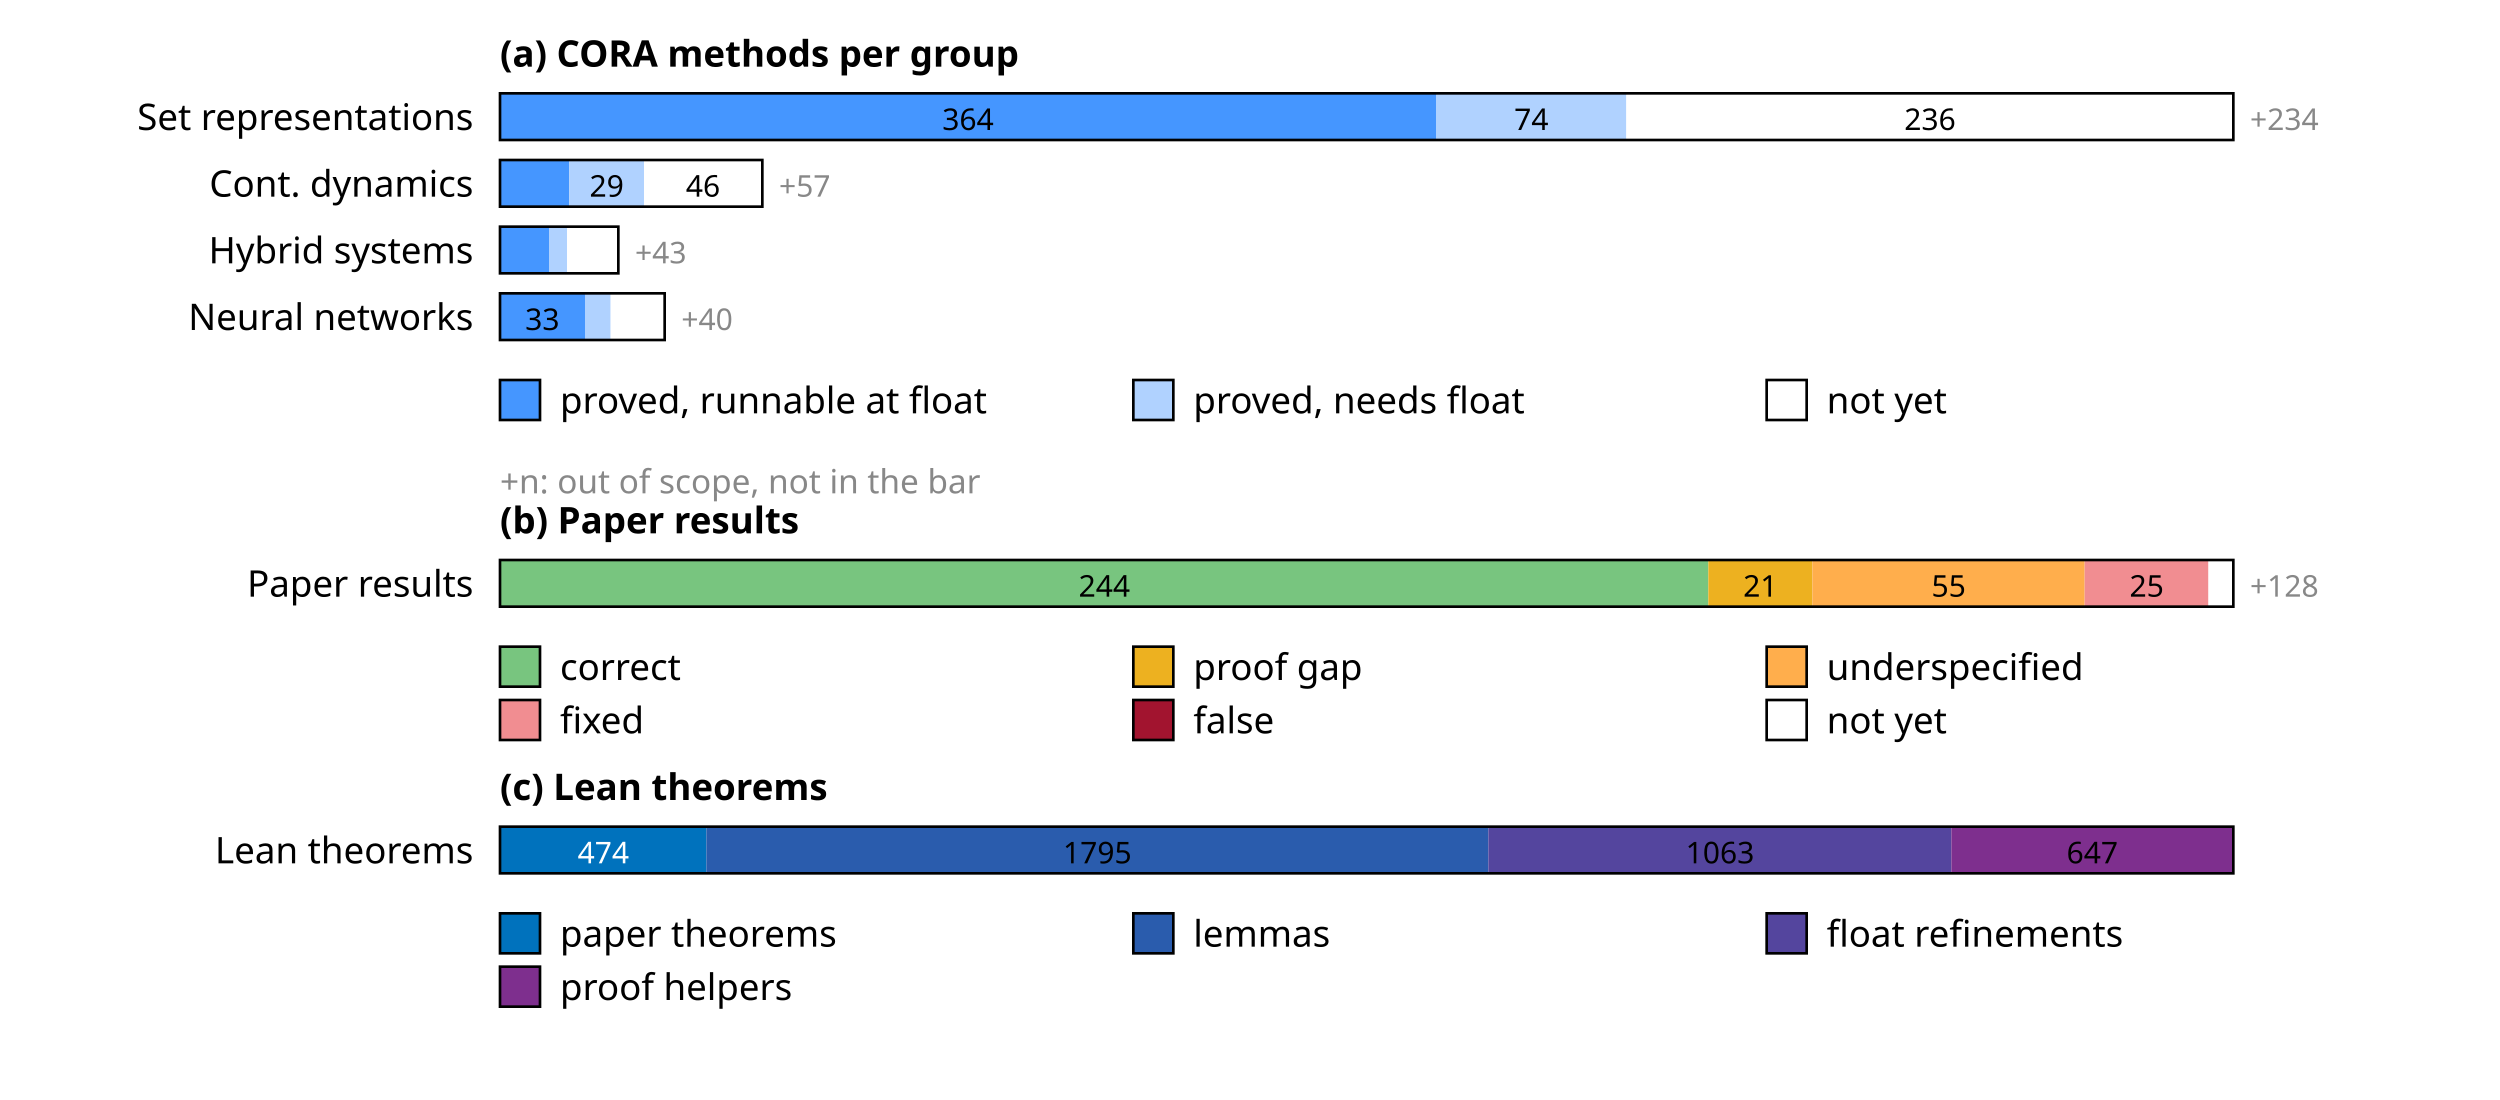
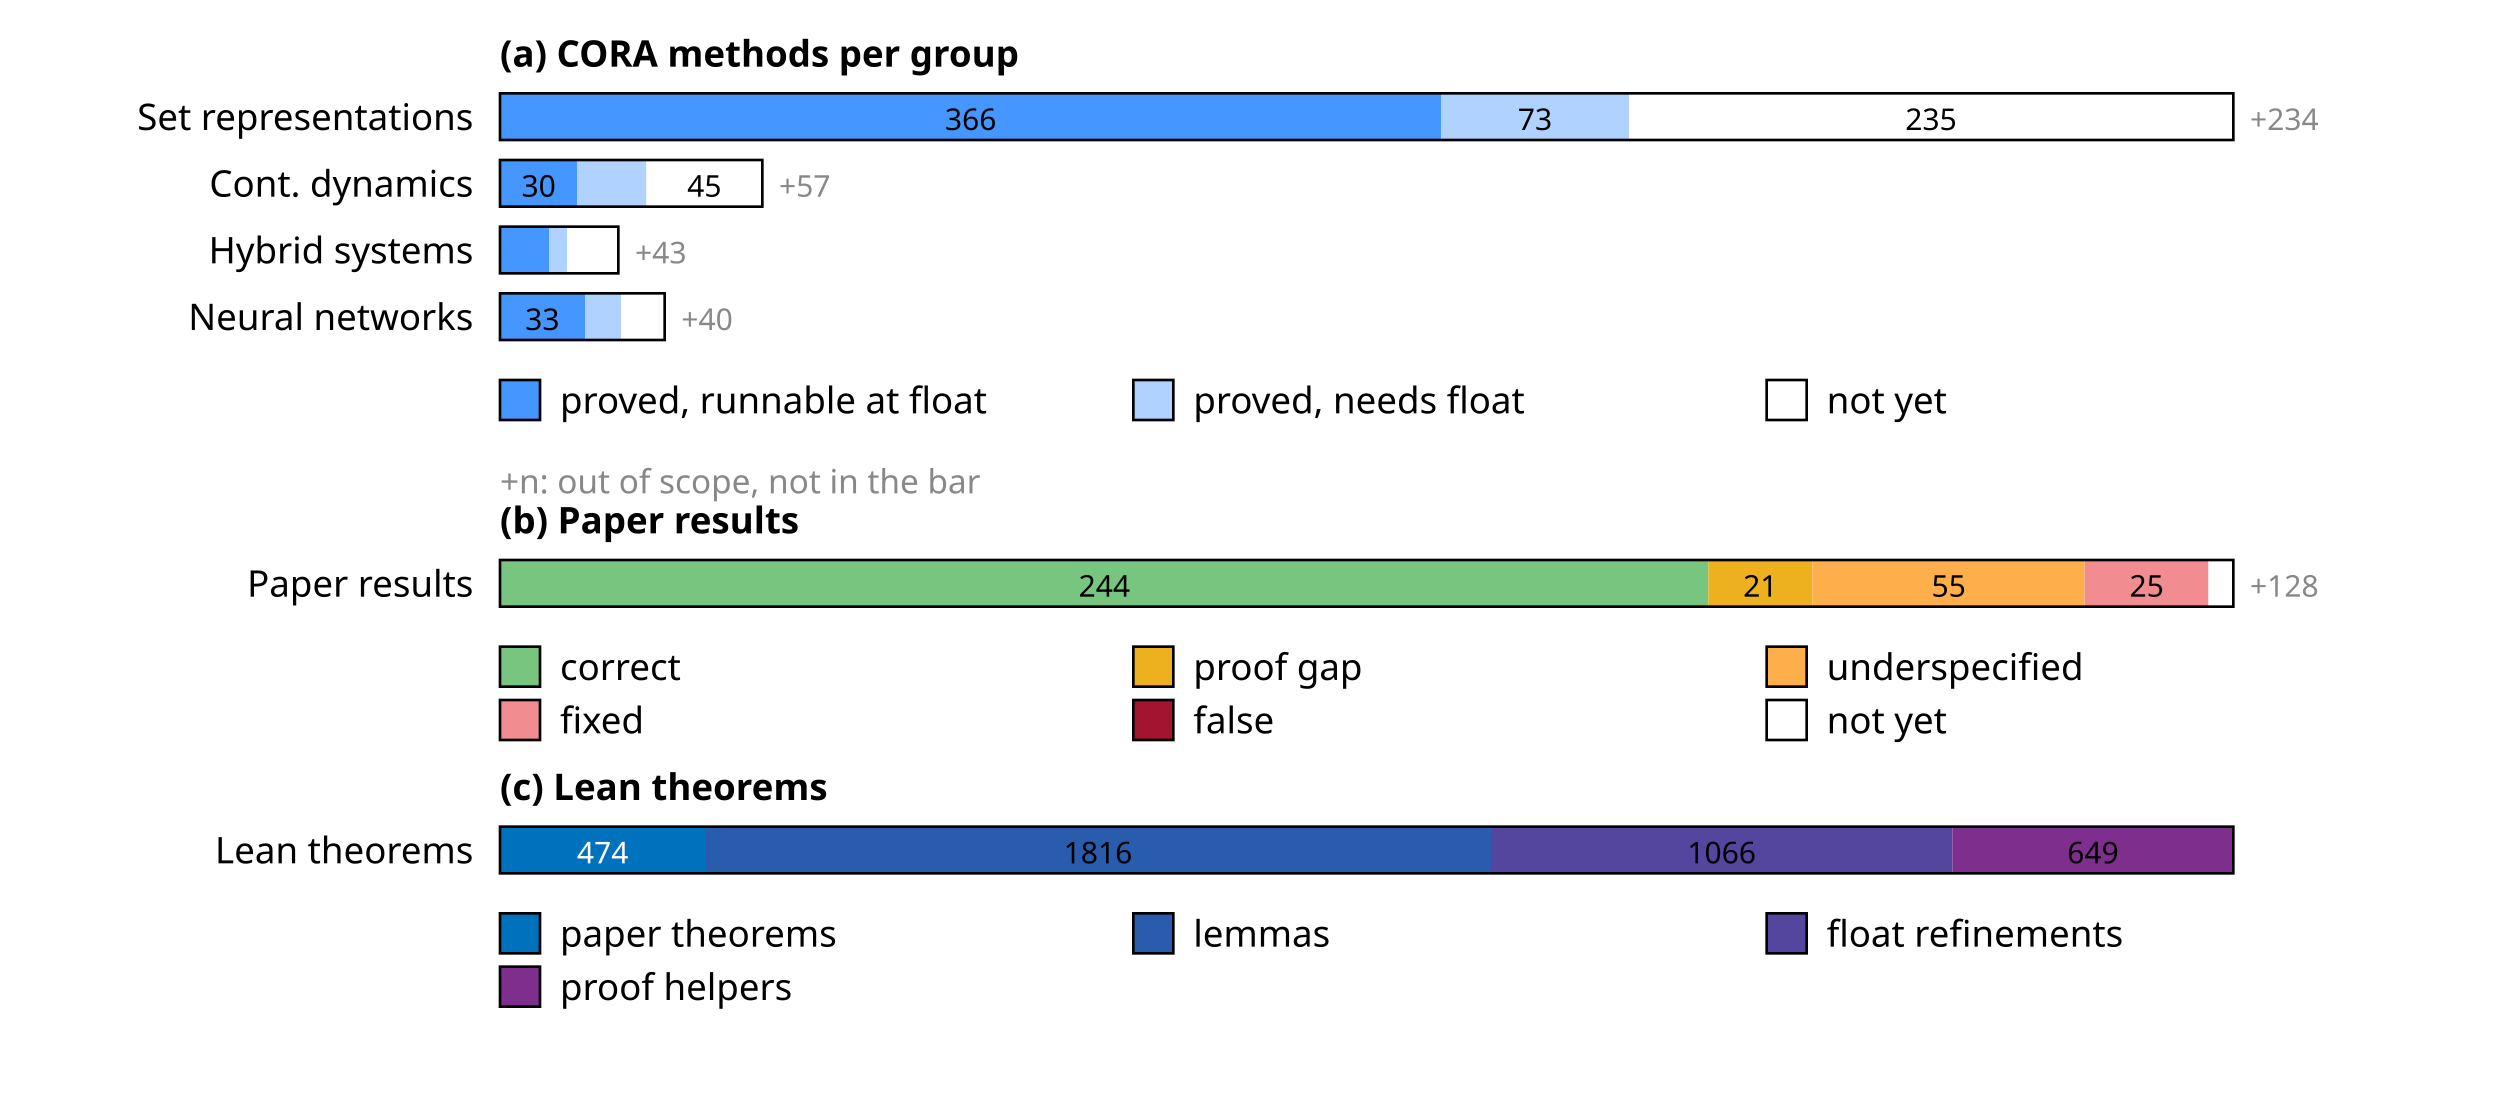
<svg xmlns="http://www.w3.org/2000/svg" width="750" height="330" font-family="sans-serif" font-size="11">
  <rect width="100%" height="100%" fill="white" />
  <text x="150" y="20" font-weight="bold">(a) CORA methods per group</text>
  <text x="142" y="39" text-anchor="end">Set representations</text>
-   <rect x="150.0" y="28" width="280.8" height="14" fill="rgb(69,150,255)" />
-   <text x="290.4" y="39" text-anchor="middle" font-size="9" fill="#000">364</text>
-   <rect x="430.8" y="28" width="57.1" height="14" fill="rgb(176,210,255)" />
-   <text x="459.4" y="39" text-anchor="middle" font-size="9" fill="#000">74</text>
-   <rect x="487.9" y="28" width="182.1" height="14" fill="rgb(255,255,255)" />
-   <text x="579.0" y="39" text-anchor="middle" font-size="9" fill="#000">236</text>
+   <rect x="150.0" y="28" width="282.4" height="14" fill="rgb(69,150,255)" />
+   <text x="291.2" y="39" text-anchor="middle" font-size="9" fill="#000">366</text>
+   <rect x="432.4" y="28" width="56.3" height="14" fill="rgb(176,210,255)" />
+   <text x="460.5" y="39" text-anchor="middle" font-size="9" fill="#000">73</text>
+   <rect x="488.7" y="28" width="181.3" height="14" fill="rgb(255,255,255)" />
+   <text x="579.3" y="39" text-anchor="middle" font-size="9" fill="#000">235</text>
  <rect x="150" y="28" width="520.0" height="14" fill="none" stroke="#000" stroke-width="0.8" />
  <text x="675.0" y="39" font-size="9" fill="#888">+234</text>
  <text x="142" y="59" text-anchor="end">Cont. dynamics</text>
-   <rect x="150.0" y="48" width="20.8" height="14" fill="rgb(69,150,255)" />
-   <rect x="170.8" y="48" width="22.4" height="14" fill="rgb(176,210,255)" />
-   <text x="182.0" y="59" text-anchor="middle" font-size="9" fill="#000">29</text>
-   <rect x="193.2" y="48" width="35.5" height="14" fill="rgb(255,255,255)" />
-   <text x="210.9" y="59" text-anchor="middle" font-size="9" fill="#000">46</text>
+   <rect x="150.0" y="48" width="23.1" height="14" fill="rgb(69,150,255)" />
+   <text x="161.6" y="59" text-anchor="middle" font-size="9" fill="#000">30</text>
+   <rect x="173.1" y="48" width="20.8" height="14" fill="rgb(176,210,255)" />
+   <rect x="194.0" y="48" width="34.7" height="14" fill="rgb(255,255,255)" />
+   <text x="211.3" y="59" text-anchor="middle" font-size="9" fill="#000">45</text>
  <rect x="150" y="48" width="78.7" height="14" fill="none" stroke="#000" stroke-width="0.8" />
  <text x="233.7" y="59" font-size="9" fill="#888">+57</text>
  <text x="142" y="79" text-anchor="end">Hybrid systems</text>
  <rect x="150.0" y="68" width="14.7" height="14" fill="rgb(69,150,255)" />
  <rect x="164.7" y="68" width="5.4" height="14" fill="rgb(176,210,255)" />
  <rect x="170.1" y="68" width="15.4" height="14" fill="rgb(255,255,255)" />
  <rect x="150" y="68" width="35.5" height="14" fill="none" stroke="#000" stroke-width="0.8" />
  <text x="190.5" y="79" font-size="9" fill="#888">+43</text>
  <text x="142" y="99" text-anchor="end">Neural networks</text>
  <rect x="150.0" y="88" width="25.5" height="14" fill="rgb(69,150,255)" />
  <text x="162.7" y="99" text-anchor="middle" font-size="9" fill="#000">33</text>
-   <rect x="175.5" y="88" width="7.7" height="14" fill="rgb(176,210,255)" />
-   <rect x="183.2" y="88" width="16.2" height="14" fill="rgb(255,255,255)" />
+   <rect x="175.5" y="88" width="10.8" height="14" fill="rgb(176,210,255)" />
+   <rect x="186.3" y="88" width="13.1" height="14" fill="rgb(255,255,255)" />
  <rect x="150" y="88" width="49.4" height="14" fill="none" stroke="#000" stroke-width="0.8" />
  <text x="204.4" y="99" font-size="9" fill="#888">+40</text>
  <rect x="150" y="114" width="12" height="12" fill="rgb(69,150,255)" stroke="#000" stroke-width="0.8" />
  <text x="168" y="124">proved, runnable at float</text>
  <rect x="340" y="114" width="12" height="12" fill="rgb(176,210,255)" stroke="#000" stroke-width="0.8" />
  <text x="358" y="124">proved, needs float</text>
  <rect x="530" y="114" width="12" height="12" fill="rgb(255,255,255)" stroke="#000" stroke-width="0.8" />
  <text x="548" y="124">not yet</text>
  <text x="150" y="148" font-size="10" fill="#888">+n: out of scope, not in the bar</text>
  <text x="150" y="160" font-weight="bold">(b) Paper results</text>
  <text x="142" y="179" text-anchor="end">Paper results</text>
  <rect x="150.0" y="168" width="362.5" height="14" fill="rgb(120,197,127)" />
  <text x="331.3" y="179" text-anchor="middle" font-size="9" fill="#000">244</text>
  <rect x="512.5" y="168" width="31.2" height="14" fill="rgb(237,177,32)" />
  <text x="528.1" y="179" text-anchor="middle" font-size="9" fill="#000">21</text>
  <rect x="543.7" y="168" width="81.7" height="14" fill="rgb(255,174,76)" />
  <text x="584.6" y="179" text-anchor="middle" font-size="9" fill="#000">55</text>
  <rect x="625.4" y="168" width="37.1" height="14" fill="rgb(241,141,145)" />
  <text x="644.0" y="179" text-anchor="middle" font-size="9" fill="#000">25</text>
  <rect x="662.6" y="168" width="7.4" height="14" fill="rgb(255,255,255)" />
  <rect x="150" y="168" width="520.0" height="14" fill="none" stroke="#000" stroke-width="0.8" />
  <text x="675.0" y="179" font-size="9" fill="#888">+128</text>
  <rect x="150" y="194" width="12" height="12" fill="rgb(120,197,127)" stroke="#000" stroke-width="0.8" />
  <text x="168" y="204">correct</text>
  <rect x="340" y="194" width="12" height="12" fill="rgb(237,177,32)" stroke="#000" stroke-width="0.8" />
  <text x="358" y="204">proof gap</text>
  <rect x="530" y="194" width="12" height="12" fill="rgb(255,174,76)" stroke="#000" stroke-width="0.8" />
  <text x="548" y="204">underspecified</text>
  <rect x="150" y="210" width="12" height="12" fill="rgb(241,141,145)" stroke="#000" stroke-width="0.8" />
  <text x="168" y="220">fixed</text>
  <rect x="340" y="210" width="12" height="12" fill="rgb(162,20,47)" stroke="#000" stroke-width="0.8" />
  <text x="358" y="220">false</text>
  <rect x="530" y="210" width="12" height="12" fill="rgb(255,255,255)" stroke="#000" stroke-width="0.8" />
  <text x="548" y="220">not yet</text>
  <text x="150" y="240" font-weight="bold">(c) Lean theorems</text>
  <text x="142" y="259" text-anchor="end">Lean theorems</text>
-   <rect x="150.0" y="248" width="61.9" height="14" fill="rgb(0,114,189)" />
-   <text x="181.0" y="259" text-anchor="middle" font-size="9" fill="#fff">474</text>
-   <rect x="211.9" y="248" width="234.6" height="14" fill="rgb(42,92,173)" />
-   <text x="329.2" y="259" text-anchor="middle" font-size="9" fill="#000">1795</text>
-   <rect x="446.5" y="248" width="138.9" height="14" fill="rgb(84,69,158)" />
-   <text x="516.0" y="259" text-anchor="middle" font-size="9" fill="#000">1063</text>
-   <rect x="585.4" y="248" width="84.6" height="14" fill="rgb(126,47,142)" />
-   <text x="627.7" y="259" text-anchor="middle" font-size="9" fill="#000">647</text>
+   <rect x="150.0" y="248" width="61.5" height="14" fill="rgb(0,114,189)" />
+   <text x="180.8" y="259" text-anchor="middle" font-size="9" fill="#fff">474</text>
+   <rect x="211.5" y="248" width="235.8" height="14" fill="rgb(42,92,173)" />
+   <text x="329.4" y="259" text-anchor="middle" font-size="9" fill="#000">1816</text>
+   <rect x="447.3" y="248" width="138.4" height="14" fill="rgb(84,69,158)" />
+   <text x="516.5" y="259" text-anchor="middle" font-size="9" fill="#000">1066</text>
+   <rect x="585.7" y="248" width="84.3" height="14" fill="rgb(126,47,142)" />
+   <text x="627.9" y="259" text-anchor="middle" font-size="9" fill="#000">649</text>
  <rect x="150" y="248" width="520.0" height="14" fill="none" stroke="#000" stroke-width="0.8" />
  <rect x="150" y="274" width="12" height="12" fill="rgb(0,114,189)" stroke="#000" stroke-width="0.8" />
  <text x="168" y="284">paper theorems</text>
  <rect x="340" y="274" width="12" height="12" fill="rgb(42,92,173)" stroke="#000" stroke-width="0.8" />
  <text x="358" y="284">lemmas</text>
  <rect x="530" y="274" width="12" height="12" fill="rgb(84,69,158)" stroke="#000" stroke-width="0.8" />
  <text x="548" y="284">float refinements</text>
  <rect x="150" y="290" width="12" height="12" fill="rgb(126,47,142)" stroke="#000" stroke-width="0.8" />
  <text x="168" y="300">proof helpers</text>
</svg>
